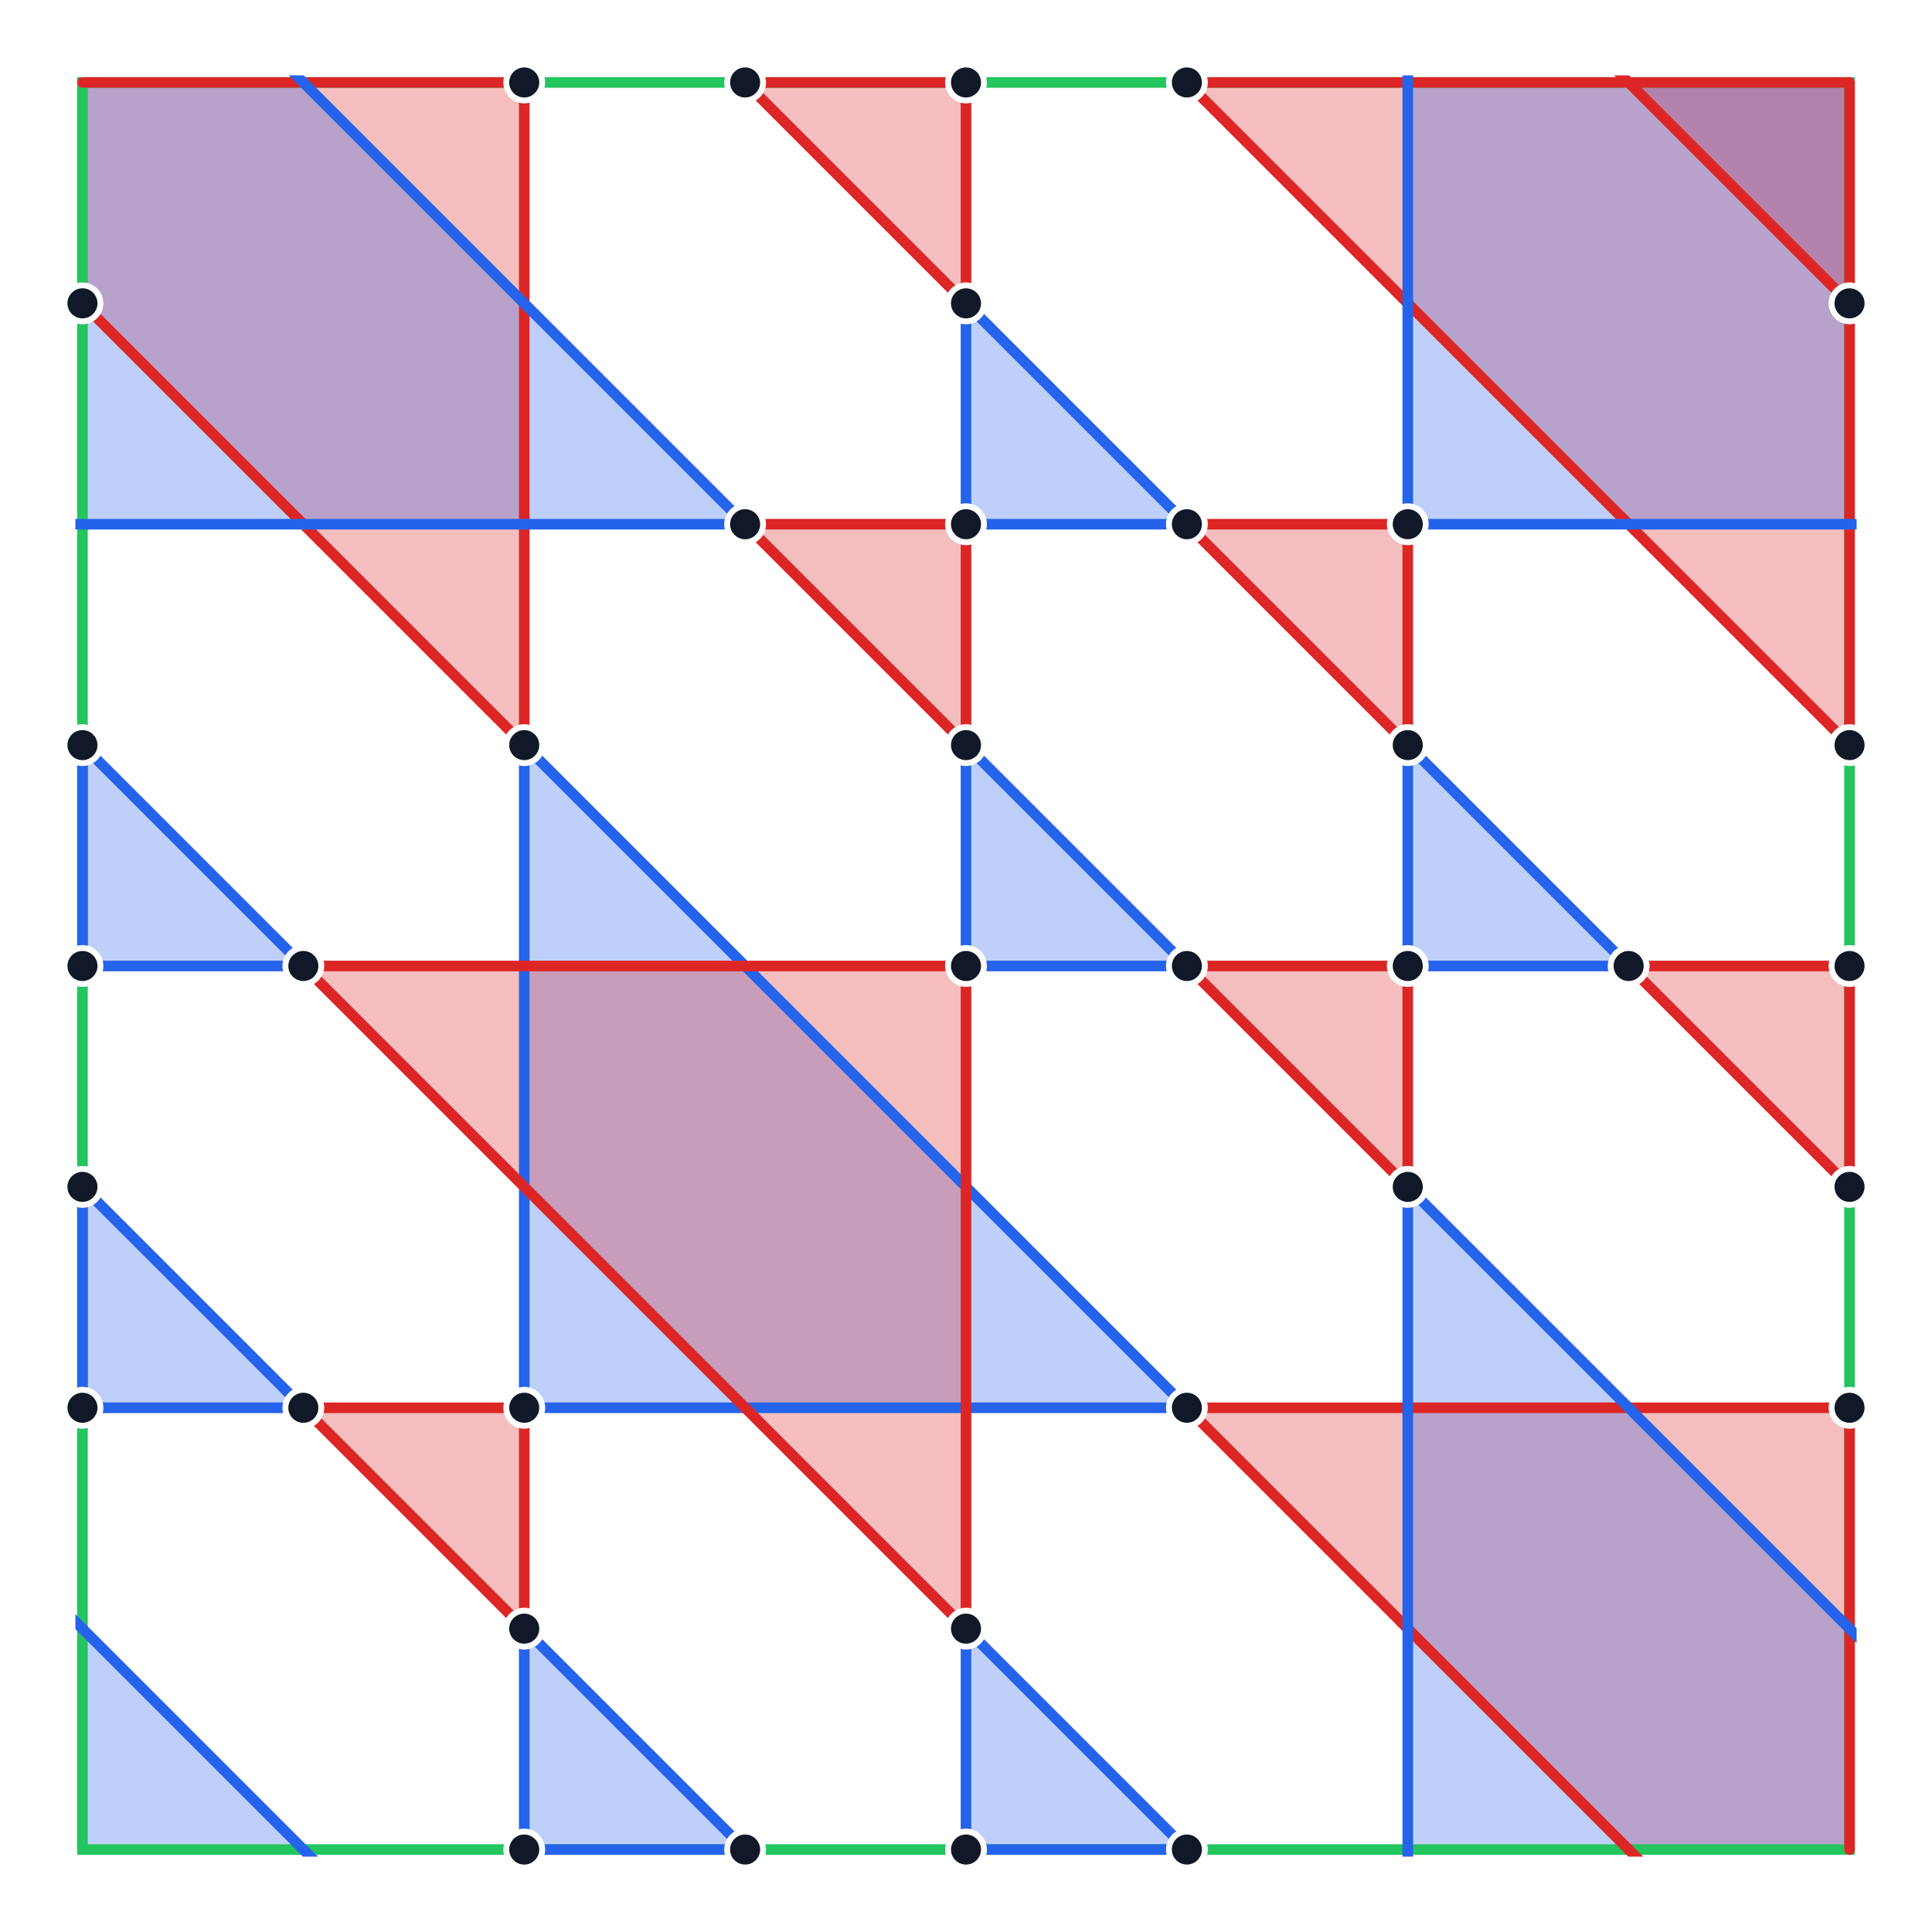
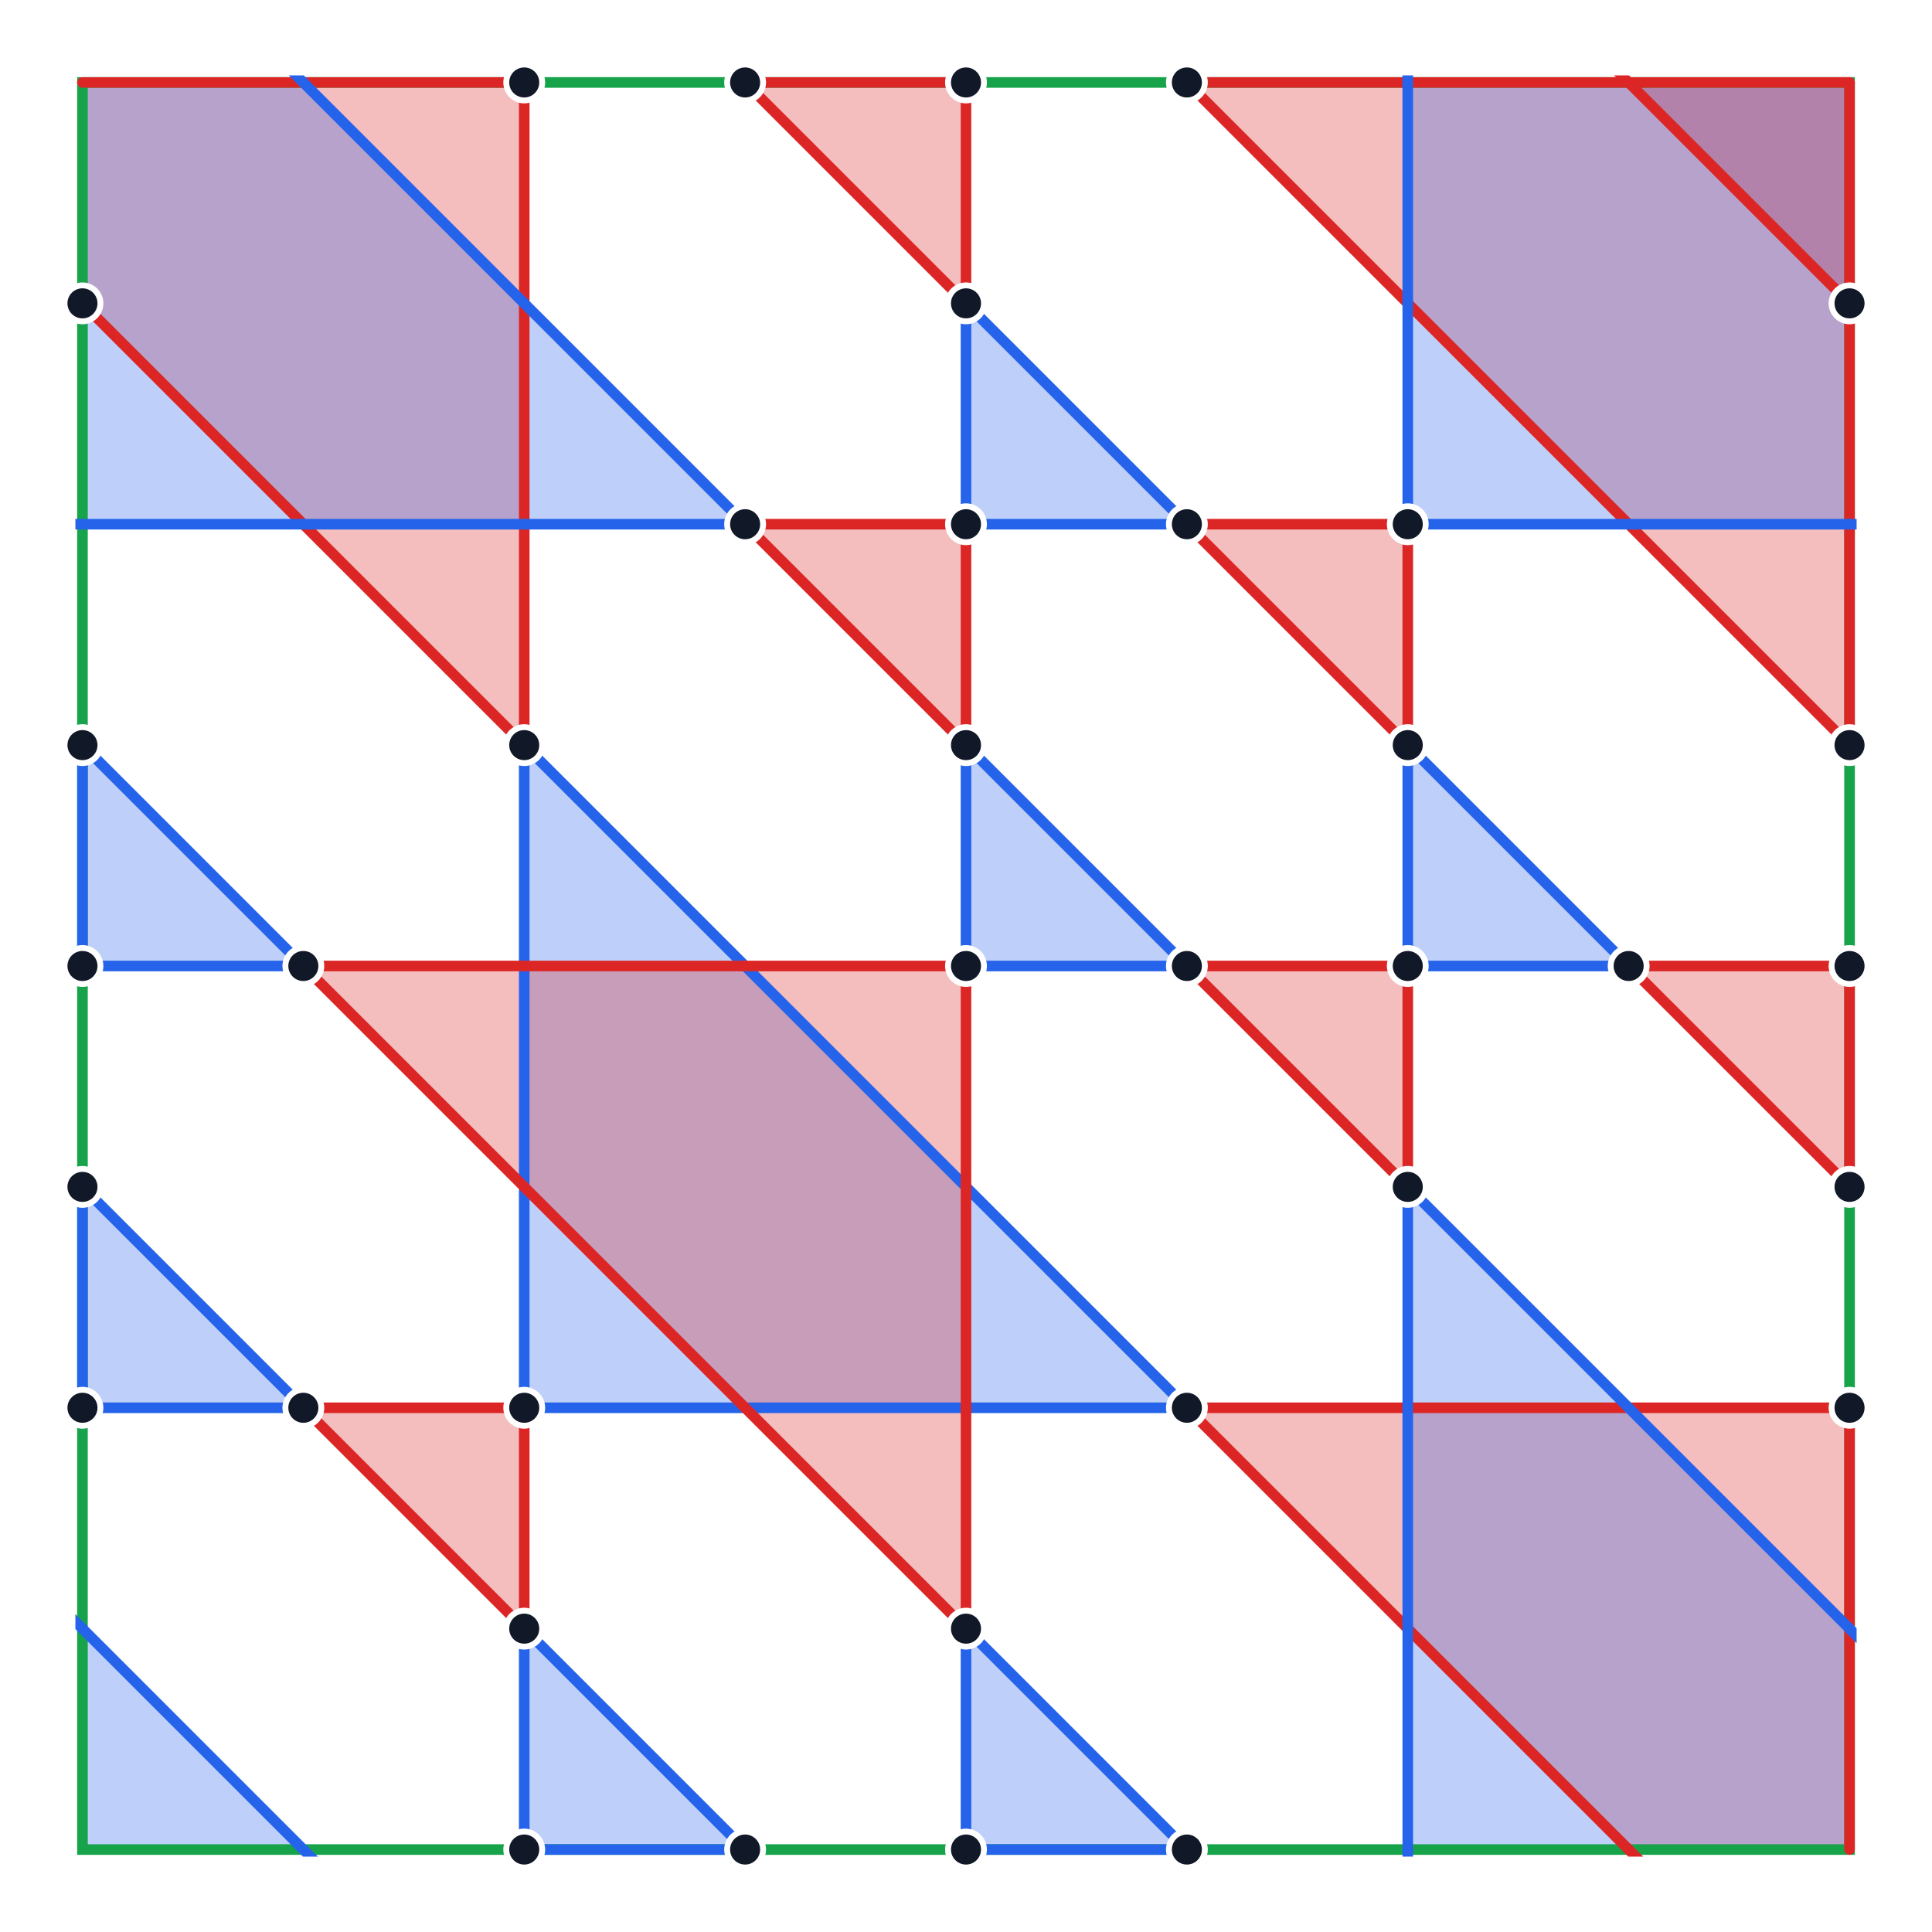
<svg xmlns="http://www.w3.org/2000/svg" width="1600" height="1600" viewBox="0 0 328.0 328.0" role="img" aria-label="D04, all-disk, symmetry orbit 32, 28 switches">
  <style>.o4-diagram-bg{fill:#ffffff;}</style>
  <defs>
    <clipPath id="o4-clip-d04">
      <rect x="14.0" y="14.0" width="300.0" height="300.0" />
    </clipPath>
    <clipPath id="o4-clip-d04-boundary">
      <rect x="12.8" y="12.8" width="302.4" height="302.4" />
    </clipPath>
  </defs>
  <rect class="o4-diagram-bg" x="0" y="0" width="328.0" height="328.0" />
  <g clip-path="url(#o4-clip-d04)">
    <polygon points="51.50,314.00 89.00,314.00 89.00,351.50 89.00,389.00 89.00,426.50 51.50,389.00 14.00,351.50 14.00,389.00 14.00,426.50 -23.50,389.00 -61.00,351.50 -98.50,314.00 -61.00,314.00 -23.50,314.00 14.00,314.00" style="fill:#dc2626;fill-opacity:.30;stroke:none" />
    <polygon points="51.50,14.00 89.00,14.00 89.00,51.50 89.00,89.00 89.00,126.50 51.50,89.00 14.00,51.50 14.00,89.00 14.00,126.50 -23.50,89.00 -61.00,51.50 -98.50,14.00 -61.00,14.00 -23.50,14.00 14.00,14.00" style="fill:#dc2626;fill-opacity:.30;stroke:none" />
    <polygon points="351.50,314.00 389.00,314.00 389.00,351.50 389.00,389.00 389.00,426.50 351.50,389.00 314.00,351.50 314.00,389.00 314.00,426.50 276.50,389.00 239.00,351.50 201.50,314.00 239.00,314.00 276.50,314.00 314.00,314.00" style="fill:#dc2626;fill-opacity:.30;stroke:none" />
    <polygon points="351.50,14.00 389.00,14.00 389.00,51.50 389.00,89.00 389.00,126.50 351.50,89.00 314.00,51.50 314.00,89.00 314.00,126.50 276.50,89.00 239.00,51.50 201.50,14.00 239.00,14.00 276.50,14.00 314.00,14.00" style="fill:#dc2626;fill-opacity:.30;stroke:none" />
    <polygon points="14.00,276.50 14.00,239.00 -23.50,239.00 -61.00,239.00 -98.50,239.00 -61.00,276.50 -23.50,314.00 14.00,351.50 14.00,314.00" style="fill:#dc2626;fill-opacity:.30;stroke:none" />
    <polygon points="14.00,-23.50 14.00,-61.00 -23.50,-61.00 -61.00,-61.00 -98.50,-61.00 -61.00,-23.50 -23.50,14.00 14.00,51.50 14.00,14.00" style="fill:#dc2626;fill-opacity:.30;stroke:none" />
    <polygon points="314.00,276.50 314.00,239.00 276.50,239.00 239.00,239.00 201.50,239.00 239.00,276.50 276.50,314.00 314.00,351.50 314.00,314.00" style="fill:#dc2626;fill-opacity:.30;stroke:none" />
    <polygon points="314.00,-23.50 314.00,-61.00 276.50,-61.00 239.00,-61.00 201.50,-61.00 239.00,-23.50 276.50,14.00 314.00,51.50 314.00,14.00" style="fill:#dc2626;fill-opacity:.30;stroke:none" />
    <polygon points="126.50,314.00 89.00,276.50 89.00,314.00" style="fill:#2563eb;fill-opacity:.30;stroke:none" />
    <polygon points="126.50,14.00 89.00,-23.50 89.00,14.00" style="fill:#2563eb;fill-opacity:.30;stroke:none" />
    <polygon points="201.50,314.00 164.00,276.50 164.00,314.00" style="fill:#2563eb;fill-opacity:.30;stroke:none" />
    <polygon points="201.50,14.00 164.00,-23.50 164.00,14.00" style="fill:#2563eb;fill-opacity:.30;stroke:none" />
    <polygon points="126.50,314.00 164.00,351.50 164.00,314.00" style="fill:#dc2626;fill-opacity:.30;stroke:none" />
    <polygon points="126.50,14.00 164.00,51.50 164.00,14.00" style="fill:#dc2626;fill-opacity:.30;stroke:none" />
    <polygon points="-61.00,276.50 -61.00,239.00 -61.00,201.50 -23.50,239.00 14.00,276.50 51.50,314.00 89.00,351.50 126.50,389.00 89.00,389.00 51.50,389.00 14.00,389.00 -23.50,389.00 -61.00,389.00 -61.00,351.50 -61.00,314.00" style="fill:#2563eb;fill-opacity:.30;stroke:none" />
    <polygon points="-61.00,-23.50 -61.00,-61.00 -61.00,-98.50 -23.50,-61.00 14.00,-23.50 51.50,14.00 89.00,51.50 126.50,89.00 89.00,89.00 51.50,89.00 14.00,89.00 -23.50,89.00 -61.00,89.00 -61.00,51.50 -61.00,14.00" style="fill:#2563eb;fill-opacity:.30;stroke:none" />
    <polygon points="239.00,276.50 239.00,239.00 239.00,201.50 276.50,239.00 314.00,276.50 351.50,314.00 389.00,351.50 426.50,389.00 389.00,389.00 351.50,389.00 314.00,389.00 276.50,389.00 239.00,389.00 239.00,351.50 239.00,314.00" style="fill:#2563eb;fill-opacity:.30;stroke:none" />
    <polygon points="239.00,-23.50 239.00,-61.00 239.00,-98.50 276.50,-61.00 314.00,-23.50 351.50,14.00 389.00,51.50 426.50,89.00 389.00,89.00 351.50,89.00 314.00,89.00 276.50,89.00 239.00,89.00 239.00,51.50 239.00,14.00" style="fill:#2563eb;fill-opacity:.30;stroke:none" />
    <polygon points="51.50,239.00 14.00,201.50 14.00,239.00" style="fill:#2563eb;fill-opacity:.30;stroke:none" />
    <polygon points="351.50,239.00 314.00,201.50 314.00,239.00" style="fill:#2563eb;fill-opacity:.30;stroke:none" />
    <polygon points="126.50,239.00 164.00,239.00 201.50,239.00 164.00,201.50 126.50,164.00 89.00,126.50 89.00,164.00 89.00,201.50 89.00,239.00" style="fill:#2563eb;fill-opacity:.30;stroke:none" />
    <polygon points="51.50,239.00 89.00,276.50 89.00,239.00" style="fill:#dc2626;fill-opacity:.30;stroke:none" />
    <polygon points="164.00,201.50 164.00,164.00 126.50,164.00 89.00,164.00 51.50,164.00 89.00,201.50 126.50,239.00 164.00,276.50 164.00,239.00" style="fill:#dc2626;fill-opacity:.30;stroke:none" />
    <polygon points="51.50,164.00 14.00,126.50 14.00,164.00" style="fill:#2563eb;fill-opacity:.30;stroke:none" />
    <polygon points="351.50,164.00 314.00,126.50 314.00,164.00" style="fill:#2563eb;fill-opacity:.30;stroke:none" />
    <polygon points="-23.50,164.00 14.00,201.50 14.00,164.00" style="fill:#dc2626;fill-opacity:.30;stroke:none" />
    <polygon points="276.50,164.00 314.00,201.50 314.00,164.00" style="fill:#dc2626;fill-opacity:.30;stroke:none" />
    <polygon points="201.50,164.00 164.00,126.50 164.00,164.00" style="fill:#2563eb;fill-opacity:.30;stroke:none" />
    <polygon points="276.50,164.00 239.00,126.50 239.00,164.00" style="fill:#2563eb;fill-opacity:.30;stroke:none" />
    <polygon points="201.50,164.00 239.00,201.50 239.00,164.00" style="fill:#dc2626;fill-opacity:.30;stroke:none" />
    <polygon points="201.50,89.00 164.00,51.50 164.00,89.00" style="fill:#2563eb;fill-opacity:.30;stroke:none" />
    <polygon points="126.50,89.00 164.00,126.50 164.00,89.00" style="fill:#dc2626;fill-opacity:.30;stroke:none" />
    <polygon points="201.50,89.00 239.00,126.50 239.00,89.00" style="fill:#dc2626;fill-opacity:.30;stroke:none" />
  </g>
-   <rect x="14.0" y="14.0" width="300.0" height="300.0" style="fill:none;stroke:#22c55e;stroke-width:1.8" />
+   <rect x="14.0" y="14.0" width="300.0" height="300.0" style="fill:none;stroke:#16a34a;stroke-width:1.8" />
  <g clip-path="url(#o4-clip-d04-boundary)">
    <line x1="89.00" y1="314.00" x2="89.00" y2="351.50" style="stroke:#dc2626;stroke-width:1.8;stroke-linejoin:round;stroke-linecap:round" />
    <line x1="51.50" y1="14.00" x2="89.00" y2="14.00" style="stroke:#dc2626;stroke-width:1.8;stroke-linejoin:round;stroke-linecap:round" />
    <line x1="89.00" y1="14.00" x2="89.00" y2="51.50" style="stroke:#dc2626;stroke-width:1.8;stroke-linejoin:round;stroke-linecap:round" />
    <line x1="89.00" y1="51.50" x2="89.00" y2="89.00" style="stroke:#dc2626;stroke-width:1.8;stroke-linejoin:round;stroke-linecap:round" />
    <line x1="89.00" y1="89.00" x2="89.00" y2="126.50" style="stroke:#dc2626;stroke-width:1.8;stroke-linejoin:round;stroke-linecap:round" />
    <line x1="89.00" y1="126.50" x2="51.50" y2="89.00" style="stroke:#dc2626;stroke-width:1.8;stroke-linejoin:round;stroke-linecap:round" />
    <line x1="51.50" y1="89.00" x2="14.00" y2="51.50" style="stroke:#dc2626;stroke-width:1.8;stroke-linejoin:round;stroke-linecap:round" />
    <line x1="14.00" y1="126.50" x2="-23.50" y2="89.00" style="stroke:#dc2626;stroke-width:1.8;stroke-linejoin:round;stroke-linecap:round" />
    <line x1="14.00" y1="14.00" x2="51.50" y2="14.00" style="stroke:#dc2626;stroke-width:1.8;stroke-linejoin:round;stroke-linecap:round" />
    <line x1="239.00" y1="351.50" x2="201.50" y2="314.00" style="stroke:#dc2626;stroke-width:1.8;stroke-linejoin:round;stroke-linecap:round" />
    <line x1="351.50" y1="89.00" x2="314.00" y2="51.50" style="stroke:#dc2626;stroke-width:1.8;stroke-linejoin:round;stroke-linecap:round" />
    <line x1="314.00" y1="51.50" x2="314.00" y2="89.00" style="stroke:#dc2626;stroke-width:1.8;stroke-linejoin:round;stroke-linecap:round" />
    <line x1="314.00" y1="89.00" x2="314.00" y2="126.50" style="stroke:#dc2626;stroke-width:1.8;stroke-linejoin:round;stroke-linecap:round" />
    <line x1="314.00" y1="126.50" x2="276.50" y2="89.00" style="stroke:#dc2626;stroke-width:1.8;stroke-linejoin:round;stroke-linecap:round" />
    <line x1="276.50" y1="89.00" x2="239.00" y2="51.50" style="stroke:#dc2626;stroke-width:1.8;stroke-linejoin:round;stroke-linecap:round" />
    <line x1="239.00" y1="51.50" x2="201.50" y2="14.00" style="stroke:#dc2626;stroke-width:1.8;stroke-linejoin:round;stroke-linecap:round" />
    <line x1="201.50" y1="14.00" x2="239.00" y2="14.00" style="stroke:#dc2626;stroke-width:1.8;stroke-linejoin:round;stroke-linecap:round" />
    <line x1="239.00" y1="14.00" x2="276.50" y2="14.00" style="stroke:#dc2626;stroke-width:1.8;stroke-linejoin:round;stroke-linecap:round" />
    <line x1="276.50" y1="14.00" x2="314.00" y2="14.00" style="stroke:#dc2626;stroke-width:1.8;stroke-linejoin:round;stroke-linecap:round" />
    <line x1="14.00" y1="239.00" x2="-23.50" y2="239.00" style="stroke:#dc2626;stroke-width:1.8;stroke-linejoin:round;stroke-linecap:round" />
    <line x1="-23.50" y1="314.00" x2="14.00" y2="351.50" style="stroke:#dc2626;stroke-width:1.8;stroke-linejoin:round;stroke-linecap:round" />
    <line x1="-23.50" y1="14.00" x2="14.00" y2="51.50" style="stroke:#dc2626;stroke-width:1.8;stroke-linejoin:round;stroke-linecap:round" />
    <line x1="314.00" y1="276.50" x2="314.00" y2="239.00" style="stroke:#dc2626;stroke-width:1.8;stroke-linejoin:round;stroke-linecap:round" />
    <line x1="314.00" y1="239.00" x2="276.50" y2="239.00" style="stroke:#dc2626;stroke-width:1.8;stroke-linejoin:round;stroke-linecap:round" />
    <line x1="276.50" y1="239.00" x2="239.00" y2="239.00" style="stroke:#dc2626;stroke-width:1.8;stroke-linejoin:round;stroke-linecap:round" />
    <line x1="239.00" y1="239.00" x2="201.50" y2="239.00" style="stroke:#dc2626;stroke-width:1.8;stroke-linejoin:round;stroke-linecap:round" />
    <line x1="201.50" y1="239.00" x2="239.00" y2="276.50" style="stroke:#dc2626;stroke-width:1.8;stroke-linejoin:round;stroke-linecap:round" />
    <line x1="239.00" y1="276.50" x2="276.50" y2="314.00" style="stroke:#dc2626;stroke-width:1.8;stroke-linejoin:round;stroke-linecap:round" />
    <line x1="276.50" y1="314.00" x2="314.00" y2="351.50" style="stroke:#dc2626;stroke-width:1.8;stroke-linejoin:round;stroke-linecap:round" />
    <line x1="314.00" y1="314.00" x2="314.00" y2="276.50" style="stroke:#dc2626;stroke-width:1.8;stroke-linejoin:round;stroke-linecap:round" />
    <line x1="239.00" y1="-23.50" x2="276.50" y2="14.00" style="stroke:#dc2626;stroke-width:1.8;stroke-linejoin:round;stroke-linecap:round" />
    <line x1="276.50" y1="14.00" x2="314.00" y2="51.50" style="stroke:#dc2626;stroke-width:1.8;stroke-linejoin:round;stroke-linecap:round" />
    <line x1="314.00" y1="51.50" x2="314.00" y2="14.00" style="stroke:#dc2626;stroke-width:1.8;stroke-linejoin:round;stroke-linecap:round" />
    <line x1="126.50" y1="314.00" x2="89.00" y2="276.50" style="stroke:#2563eb;stroke-width:1.8;stroke-linejoin:round;stroke-linecap:round" />
    <line x1="89.00" y1="276.50" x2="89.00" y2="314.00" style="stroke:#2563eb;stroke-width:1.8;stroke-linejoin:round;stroke-linecap:round" />
    <line x1="89.00" y1="314.00" x2="126.50" y2="314.00" style="stroke:#2563eb;stroke-width:1.8;stroke-linejoin:round;stroke-linecap:round" />
    <line x1="126.50" y1="14.00" x2="89.00" y2="-23.50" style="stroke:#2563eb;stroke-width:1.8;stroke-linejoin:round;stroke-linecap:round" />
    <line x1="89.00" y1="-23.50" x2="89.00" y2="14.00" style="stroke:#2563eb;stroke-width:1.8;stroke-linejoin:round;stroke-linecap:round" />
    <line x1="201.50" y1="314.00" x2="164.00" y2="276.50" style="stroke:#2563eb;stroke-width:1.8;stroke-linejoin:round;stroke-linecap:round" />
    <line x1="164.00" y1="276.50" x2="164.00" y2="314.00" style="stroke:#2563eb;stroke-width:1.8;stroke-linejoin:round;stroke-linecap:round" />
    <line x1="164.00" y1="314.00" x2="201.50" y2="314.00" style="stroke:#2563eb;stroke-width:1.8;stroke-linejoin:round;stroke-linecap:round" />
    <line x1="201.50" y1="14.00" x2="164.00" y2="-23.50" style="stroke:#2563eb;stroke-width:1.8;stroke-linejoin:round;stroke-linecap:round" />
    <line x1="164.00" y1="-23.50" x2="164.00" y2="14.00" style="stroke:#2563eb;stroke-width:1.8;stroke-linejoin:round;stroke-linecap:round" />
    <line x1="126.50" y1="314.00" x2="164.00" y2="351.50" style="stroke:#dc2626;stroke-width:1.8;stroke-linejoin:round;stroke-linecap:round" />
    <line x1="164.00" y1="351.50" x2="164.00" y2="314.00" style="stroke:#dc2626;stroke-width:1.8;stroke-linejoin:round;stroke-linecap:round" />
    <line x1="126.50" y1="14.00" x2="164.00" y2="51.50" style="stroke:#dc2626;stroke-width:1.8;stroke-linejoin:round;stroke-linecap:round" />
    <line x1="164.00" y1="51.50" x2="164.00" y2="14.00" style="stroke:#dc2626;stroke-width:1.8;stroke-linejoin:round;stroke-linecap:round" />
    <line x1="164.00" y1="14.00" x2="126.50" y2="14.00" style="stroke:#dc2626;stroke-width:1.8;stroke-linejoin:round;stroke-linecap:round" />
    <line x1="-23.50" y1="239.00" x2="14.00" y2="276.50" style="stroke:#2563eb;stroke-width:1.8;stroke-linejoin:round;stroke-linecap:round" />
    <line x1="14.00" y1="276.50" x2="51.50" y2="314.00" style="stroke:#2563eb;stroke-width:1.8;stroke-linejoin:round;stroke-linecap:round" />
    <line x1="51.50" y1="314.00" x2="89.00" y2="351.50" style="stroke:#2563eb;stroke-width:1.8;stroke-linejoin:round;stroke-linecap:round" />
    <line x1="14.00" y1="-23.50" x2="51.50" y2="14.00" style="stroke:#2563eb;stroke-width:1.8;stroke-linejoin:round;stroke-linecap:round" />
    <line x1="51.50" y1="14.00" x2="89.00" y2="51.50" style="stroke:#2563eb;stroke-width:1.8;stroke-linejoin:round;stroke-linecap:round" />
    <line x1="89.00" y1="51.50" x2="126.50" y2="89.00" style="stroke:#2563eb;stroke-width:1.8;stroke-linejoin:round;stroke-linecap:round" />
    <line x1="126.50" y1="89.00" x2="89.00" y2="89.00" style="stroke:#2563eb;stroke-width:1.8;stroke-linejoin:round;stroke-linecap:round" />
    <line x1="89.00" y1="89.00" x2="51.50" y2="89.00" style="stroke:#2563eb;stroke-width:1.8;stroke-linejoin:round;stroke-linecap:round" />
    <line x1="51.50" y1="89.00" x2="14.00" y2="89.00" style="stroke:#2563eb;stroke-width:1.8;stroke-linejoin:round;stroke-linecap:round" />
    <line x1="14.00" y1="89.00" x2="-23.50" y2="89.00" style="stroke:#2563eb;stroke-width:1.8;stroke-linejoin:round;stroke-linecap:round" />
    <line x1="239.00" y1="276.50" x2="239.00" y2="239.00" style="stroke:#2563eb;stroke-width:1.8;stroke-linejoin:round;stroke-linecap:round" />
    <line x1="239.00" y1="239.00" x2="239.00" y2="201.50" style="stroke:#2563eb;stroke-width:1.8;stroke-linejoin:round;stroke-linecap:round" />
    <line x1="239.00" y1="201.50" x2="276.50" y2="239.00" style="stroke:#2563eb;stroke-width:1.8;stroke-linejoin:round;stroke-linecap:round" />
    <line x1="276.50" y1="239.00" x2="314.00" y2="276.50" style="stroke:#2563eb;stroke-width:1.8;stroke-linejoin:round;stroke-linecap:round" />
    <line x1="314.00" y1="276.50" x2="351.50" y2="314.00" style="stroke:#2563eb;stroke-width:1.8;stroke-linejoin:round;stroke-linecap:round" />
    <line x1="239.00" y1="351.50" x2="239.00" y2="314.00" style="stroke:#2563eb;stroke-width:1.8;stroke-linejoin:round;stroke-linecap:round" />
    <line x1="239.00" y1="314.00" x2="239.00" y2="276.50" style="stroke:#2563eb;stroke-width:1.8;stroke-linejoin:round;stroke-linecap:round" />
    <line x1="314.00" y1="-23.50" x2="351.50" y2="14.00" style="stroke:#2563eb;stroke-width:1.8;stroke-linejoin:round;stroke-linecap:round" />
    <line x1="351.50" y1="89.00" x2="314.00" y2="89.00" style="stroke:#2563eb;stroke-width:1.8;stroke-linejoin:round;stroke-linecap:round" />
    <line x1="314.00" y1="89.00" x2="276.50" y2="89.00" style="stroke:#2563eb;stroke-width:1.8;stroke-linejoin:round;stroke-linecap:round" />
    <line x1="276.50" y1="89.00" x2="239.00" y2="89.00" style="stroke:#2563eb;stroke-width:1.8;stroke-linejoin:round;stroke-linecap:round" />
    <line x1="239.00" y1="89.00" x2="239.00" y2="51.50" style="stroke:#2563eb;stroke-width:1.8;stroke-linejoin:round;stroke-linecap:round" />
    <line x1="239.00" y1="51.50" x2="239.00" y2="14.00" style="stroke:#2563eb;stroke-width:1.8;stroke-linejoin:round;stroke-linecap:round" />
    <line x1="239.00" y1="14.00" x2="239.00" y2="-23.50" style="stroke:#2563eb;stroke-width:1.8;stroke-linejoin:round;stroke-linecap:round" />
    <line x1="51.50" y1="239.00" x2="14.00" y2="201.50" style="stroke:#2563eb;stroke-width:1.8;stroke-linejoin:round;stroke-linecap:round" />
    <line x1="14.00" y1="201.50" x2="14.00" y2="239.00" style="stroke:#2563eb;stroke-width:1.8;stroke-linejoin:round;stroke-linecap:round" />
    <line x1="14.00" y1="239.00" x2="51.50" y2="239.00" style="stroke:#2563eb;stroke-width:1.8;stroke-linejoin:round;stroke-linecap:round" />
    <line x1="351.50" y1="239.00" x2="314.00" y2="201.50" style="stroke:#2563eb;stroke-width:1.8;stroke-linejoin:round;stroke-linecap:round" />
    <line x1="314.00" y1="239.00" x2="351.50" y2="239.00" style="stroke:#2563eb;stroke-width:1.8;stroke-linejoin:round;stroke-linecap:round" />
    <line x1="126.50" y1="239.00" x2="164.00" y2="239.00" style="stroke:#2563eb;stroke-width:1.8;stroke-linejoin:round;stroke-linecap:round" />
    <line x1="164.00" y1="239.00" x2="201.50" y2="239.00" style="stroke:#2563eb;stroke-width:1.8;stroke-linejoin:round;stroke-linecap:round" />
    <line x1="201.50" y1="239.00" x2="164.00" y2="201.50" style="stroke:#2563eb;stroke-width:1.8;stroke-linejoin:round;stroke-linecap:round" />
    <line x1="164.00" y1="201.50" x2="126.50" y2="164.00" style="stroke:#2563eb;stroke-width:1.8;stroke-linejoin:round;stroke-linecap:round" />
    <line x1="126.50" y1="164.00" x2="89.00" y2="126.50" style="stroke:#2563eb;stroke-width:1.8;stroke-linejoin:round;stroke-linecap:round" />
    <line x1="89.00" y1="126.50" x2="89.00" y2="164.00" style="stroke:#2563eb;stroke-width:1.8;stroke-linejoin:round;stroke-linecap:round" />
    <line x1="89.00" y1="164.00" x2="89.00" y2="201.50" style="stroke:#2563eb;stroke-width:1.8;stroke-linejoin:round;stroke-linecap:round" />
    <line x1="89.00" y1="201.50" x2="89.00" y2="239.00" style="stroke:#2563eb;stroke-width:1.8;stroke-linejoin:round;stroke-linecap:round" />
    <line x1="89.00" y1="239.00" x2="126.50" y2="239.00" style="stroke:#2563eb;stroke-width:1.8;stroke-linejoin:round;stroke-linecap:round" />
    <line x1="51.50" y1="239.00" x2="89.00" y2="276.50" style="stroke:#dc2626;stroke-width:1.8;stroke-linejoin:round;stroke-linecap:round" />
    <line x1="89.00" y1="276.50" x2="89.00" y2="239.00" style="stroke:#dc2626;stroke-width:1.8;stroke-linejoin:round;stroke-linecap:round" />
    <line x1="89.00" y1="239.00" x2="51.50" y2="239.00" style="stroke:#dc2626;stroke-width:1.8;stroke-linejoin:round;stroke-linecap:round" />
    <line x1="164.00" y1="201.50" x2="164.00" y2="164.00" style="stroke:#dc2626;stroke-width:1.8;stroke-linejoin:round;stroke-linecap:round" />
    <line x1="164.00" y1="164.00" x2="126.50" y2="164.00" style="stroke:#dc2626;stroke-width:1.8;stroke-linejoin:round;stroke-linecap:round" />
    <line x1="126.50" y1="164.00" x2="89.00" y2="164.00" style="stroke:#dc2626;stroke-width:1.8;stroke-linejoin:round;stroke-linecap:round" />
    <line x1="89.00" y1="164.00" x2="51.50" y2="164.00" style="stroke:#dc2626;stroke-width:1.8;stroke-linejoin:round;stroke-linecap:round" />
    <line x1="51.50" y1="164.00" x2="89.00" y2="201.50" style="stroke:#dc2626;stroke-width:1.8;stroke-linejoin:round;stroke-linecap:round" />
    <line x1="89.00" y1="201.50" x2="126.50" y2="239.00" style="stroke:#dc2626;stroke-width:1.8;stroke-linejoin:round;stroke-linecap:round" />
    <line x1="126.50" y1="239.00" x2="164.00" y2="276.50" style="stroke:#dc2626;stroke-width:1.8;stroke-linejoin:round;stroke-linecap:round" />
    <line x1="164.00" y1="276.50" x2="164.00" y2="239.00" style="stroke:#dc2626;stroke-width:1.8;stroke-linejoin:round;stroke-linecap:round" />
    <line x1="164.00" y1="239.00" x2="164.00" y2="201.50" style="stroke:#dc2626;stroke-width:1.8;stroke-linejoin:round;stroke-linecap:round" />
    <line x1="51.50" y1="164.00" x2="14.00" y2="126.50" style="stroke:#2563eb;stroke-width:1.8;stroke-linejoin:round;stroke-linecap:round" />
    <line x1="14.00" y1="126.50" x2="14.00" y2="164.00" style="stroke:#2563eb;stroke-width:1.8;stroke-linejoin:round;stroke-linecap:round" />
    <line x1="14.00" y1="164.00" x2="51.50" y2="164.00" style="stroke:#2563eb;stroke-width:1.8;stroke-linejoin:round;stroke-linecap:round" />
    <line x1="351.50" y1="164.00" x2="314.00" y2="126.50" style="stroke:#2563eb;stroke-width:1.8;stroke-linejoin:round;stroke-linecap:round" />
    <line x1="314.00" y1="164.00" x2="351.50" y2="164.00" style="stroke:#2563eb;stroke-width:1.8;stroke-linejoin:round;stroke-linecap:round" />
    <line x1="-23.50" y1="164.00" x2="14.00" y2="201.50" style="stroke:#dc2626;stroke-width:1.8;stroke-linejoin:round;stroke-linecap:round" />
    <line x1="14.00" y1="164.00" x2="-23.50" y2="164.00" style="stroke:#dc2626;stroke-width:1.8;stroke-linejoin:round;stroke-linecap:round" />
    <line x1="276.50" y1="164.00" x2="314.00" y2="201.50" style="stroke:#dc2626;stroke-width:1.8;stroke-linejoin:round;stroke-linecap:round" />
    <line x1="314.00" y1="201.50" x2="314.00" y2="164.00" style="stroke:#dc2626;stroke-width:1.8;stroke-linejoin:round;stroke-linecap:round" />
    <line x1="314.00" y1="164.00" x2="276.50" y2="164.00" style="stroke:#dc2626;stroke-width:1.8;stroke-linejoin:round;stroke-linecap:round" />
    <line x1="201.50" y1="164.00" x2="164.00" y2="126.50" style="stroke:#2563eb;stroke-width:1.8;stroke-linejoin:round;stroke-linecap:round" />
    <line x1="164.00" y1="126.50" x2="164.00" y2="164.00" style="stroke:#2563eb;stroke-width:1.8;stroke-linejoin:round;stroke-linecap:round" />
    <line x1="164.00" y1="164.00" x2="201.50" y2="164.00" style="stroke:#2563eb;stroke-width:1.8;stroke-linejoin:round;stroke-linecap:round" />
    <line x1="276.50" y1="164.00" x2="239.00" y2="126.50" style="stroke:#2563eb;stroke-width:1.8;stroke-linejoin:round;stroke-linecap:round" />
    <line x1="239.00" y1="126.50" x2="239.00" y2="164.00" style="stroke:#2563eb;stroke-width:1.8;stroke-linejoin:round;stroke-linecap:round" />
    <line x1="239.00" y1="164.00" x2="276.50" y2="164.00" style="stroke:#2563eb;stroke-width:1.8;stroke-linejoin:round;stroke-linecap:round" />
    <line x1="201.50" y1="164.00" x2="239.00" y2="201.50" style="stroke:#dc2626;stroke-width:1.8;stroke-linejoin:round;stroke-linecap:round" />
    <line x1="239.00" y1="201.50" x2="239.00" y2="164.00" style="stroke:#dc2626;stroke-width:1.8;stroke-linejoin:round;stroke-linecap:round" />
    <line x1="239.00" y1="164.00" x2="201.50" y2="164.00" style="stroke:#dc2626;stroke-width:1.8;stroke-linejoin:round;stroke-linecap:round" />
    <line x1="201.50" y1="89.00" x2="164.00" y2="51.50" style="stroke:#2563eb;stroke-width:1.8;stroke-linejoin:round;stroke-linecap:round" />
    <line x1="164.00" y1="51.50" x2="164.00" y2="89.00" style="stroke:#2563eb;stroke-width:1.8;stroke-linejoin:round;stroke-linecap:round" />
    <line x1="164.00" y1="89.00" x2="201.50" y2="89.00" style="stroke:#2563eb;stroke-width:1.8;stroke-linejoin:round;stroke-linecap:round" />
    <line x1="126.50" y1="89.00" x2="164.00" y2="126.50" style="stroke:#dc2626;stroke-width:1.8;stroke-linejoin:round;stroke-linecap:round" />
    <line x1="164.00" y1="126.50" x2="164.00" y2="89.00" style="stroke:#dc2626;stroke-width:1.8;stroke-linejoin:round;stroke-linecap:round" />
    <line x1="164.00" y1="89.00" x2="126.50" y2="89.00" style="stroke:#dc2626;stroke-width:1.8;stroke-linejoin:round;stroke-linecap:round" />
    <line x1="201.50" y1="89.00" x2="239.00" y2="126.50" style="stroke:#dc2626;stroke-width:1.8;stroke-linejoin:round;stroke-linecap:round" />
    <line x1="239.00" y1="126.50" x2="239.00" y2="89.00" style="stroke:#dc2626;stroke-width:1.8;stroke-linejoin:round;stroke-linecap:round" />
    <line x1="239.00" y1="89.00" x2="201.50" y2="89.00" style="stroke:#dc2626;stroke-width:1.8;stroke-linejoin:round;stroke-linecap:round" />
  </g>
  <circle cx="89.00" cy="314.00" r="3.05" style="fill:#111827;stroke:#ffffff;stroke-width:1.0" />
  <circle cx="89.00" cy="14.00" r="3.05" style="fill:#111827;stroke:#ffffff;stroke-width:1.0" />
  <circle cx="164.00" cy="314.00" r="3.05" style="fill:#111827;stroke:#ffffff;stroke-width:1.0" />
  <circle cx="164.00" cy="14.00" r="3.05" style="fill:#111827;stroke:#ffffff;stroke-width:1.0" />
  <circle cx="14.00" cy="239.00" r="3.05" style="fill:#111827;stroke:#ffffff;stroke-width:1.0" />
  <circle cx="314.00" cy="239.00" r="3.05" style="fill:#111827;stroke:#ffffff;stroke-width:1.0" />
  <circle cx="89.00" cy="239.00" r="3.05" style="fill:#111827;stroke:#ffffff;stroke-width:1.0" />
  <circle cx="14.00" cy="164.00" r="3.05" style="fill:#111827;stroke:#ffffff;stroke-width:1.0" />
  <circle cx="314.00" cy="164.00" r="3.05" style="fill:#111827;stroke:#ffffff;stroke-width:1.0" />
  <circle cx="164.00" cy="164.00" r="3.05" style="fill:#111827;stroke:#ffffff;stroke-width:1.0" />
  <circle cx="239.00" cy="164.00" r="3.05" style="fill:#111827;stroke:#ffffff;stroke-width:1.0" />
  <circle cx="164.00" cy="89.00" r="3.05" style="fill:#111827;stroke:#ffffff;stroke-width:1.0" />
  <circle cx="239.00" cy="89.00" r="3.05" style="fill:#111827;stroke:#ffffff;stroke-width:1.0" />
  <circle cx="126.50" cy="314.00" r="3.05" style="fill:#111827;stroke:#ffffff;stroke-width:1.0" />
  <circle cx="126.50" cy="14.00" r="3.05" style="fill:#111827;stroke:#ffffff;stroke-width:1.0" />
  <circle cx="201.50" cy="314.00" r="3.05" style="fill:#111827;stroke:#ffffff;stroke-width:1.0" />
  <circle cx="201.50" cy="14.00" r="3.05" style="fill:#111827;stroke:#ffffff;stroke-width:1.0" />
  <circle cx="51.50" cy="239.00" r="3.05" style="fill:#111827;stroke:#ffffff;stroke-width:1.0" />
  <circle cx="201.50" cy="239.00" r="3.05" style="fill:#111827;stroke:#ffffff;stroke-width:1.0" />
  <circle cx="201.50" cy="164.00" r="3.05" style="fill:#111827;stroke:#ffffff;stroke-width:1.0" />
  <circle cx="276.50" cy="164.00" r="3.05" style="fill:#111827;stroke:#ffffff;stroke-width:1.0" />
  <circle cx="51.50" cy="164.00" r="3.05" style="fill:#111827;stroke:#ffffff;stroke-width:1.0" />
  <circle cx="126.50" cy="89.00" r="3.05" style="fill:#111827;stroke:#ffffff;stroke-width:1.0" />
  <circle cx="201.50" cy="89.00" r="3.05" style="fill:#111827;stroke:#ffffff;stroke-width:1.0" />
  <circle cx="14.00" cy="201.50" r="3.05" style="fill:#111827;stroke:#ffffff;stroke-width:1.0" />
  <circle cx="314.00" cy="201.50" r="3.05" style="fill:#111827;stroke:#ffffff;stroke-width:1.0" />
  <circle cx="14.00" cy="126.50" r="3.05" style="fill:#111827;stroke:#ffffff;stroke-width:1.0" />
  <circle cx="314.00" cy="126.50" r="3.05" style="fill:#111827;stroke:#ffffff;stroke-width:1.0" />
  <circle cx="14.00" cy="51.50" r="3.05" style="fill:#111827;stroke:#ffffff;stroke-width:1.0" />
  <circle cx="314.00" cy="51.50" r="3.05" style="fill:#111827;stroke:#ffffff;stroke-width:1.0" />
  <circle cx="89.00" cy="276.50" r="3.05" style="fill:#111827;stroke:#ffffff;stroke-width:1.0" />
  <circle cx="89.00" cy="126.50" r="3.05" style="fill:#111827;stroke:#ffffff;stroke-width:1.0" />
  <circle cx="164.00" cy="126.50" r="3.05" style="fill:#111827;stroke:#ffffff;stroke-width:1.0" />
  <circle cx="164.00" cy="51.50" r="3.05" style="fill:#111827;stroke:#ffffff;stroke-width:1.0" />
  <circle cx="164.00" cy="276.50" r="3.05" style="fill:#111827;stroke:#ffffff;stroke-width:1.0" />
  <circle cx="239.00" cy="201.50" r="3.05" style="fill:#111827;stroke:#ffffff;stroke-width:1.0" />
  <circle cx="239.00" cy="126.50" r="3.05" style="fill:#111827;stroke:#ffffff;stroke-width:1.0" />
</svg>
